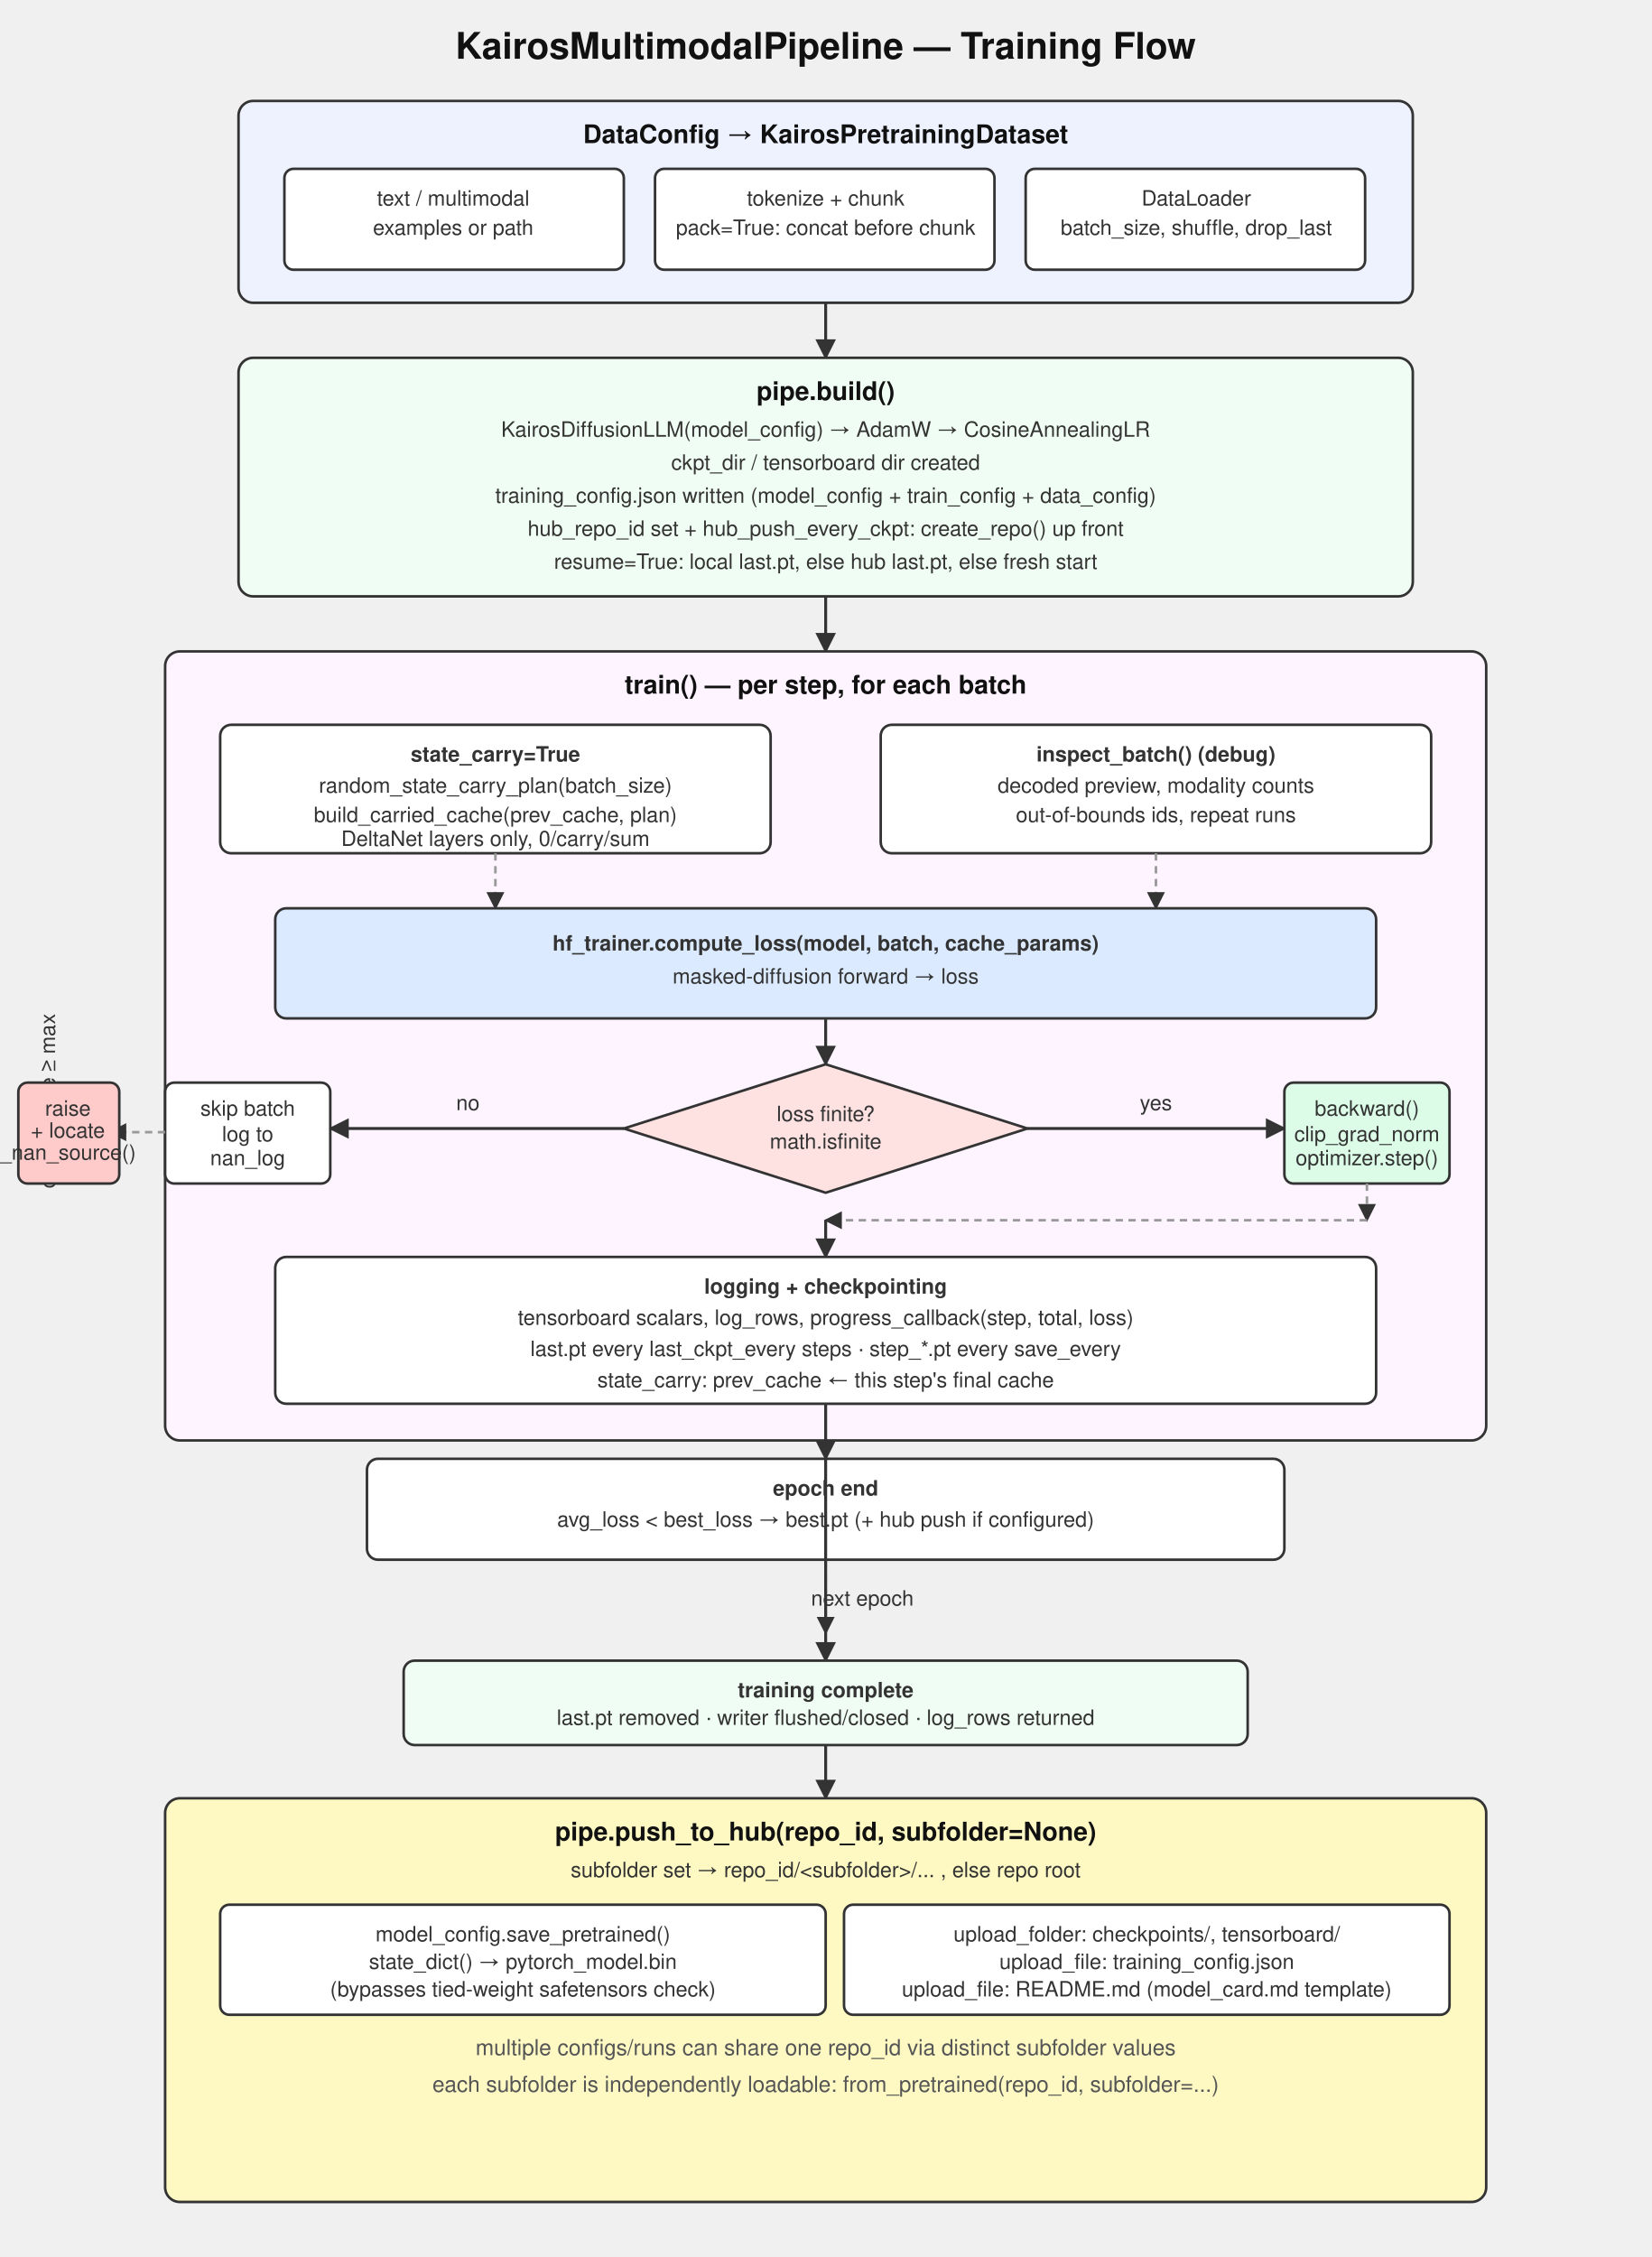
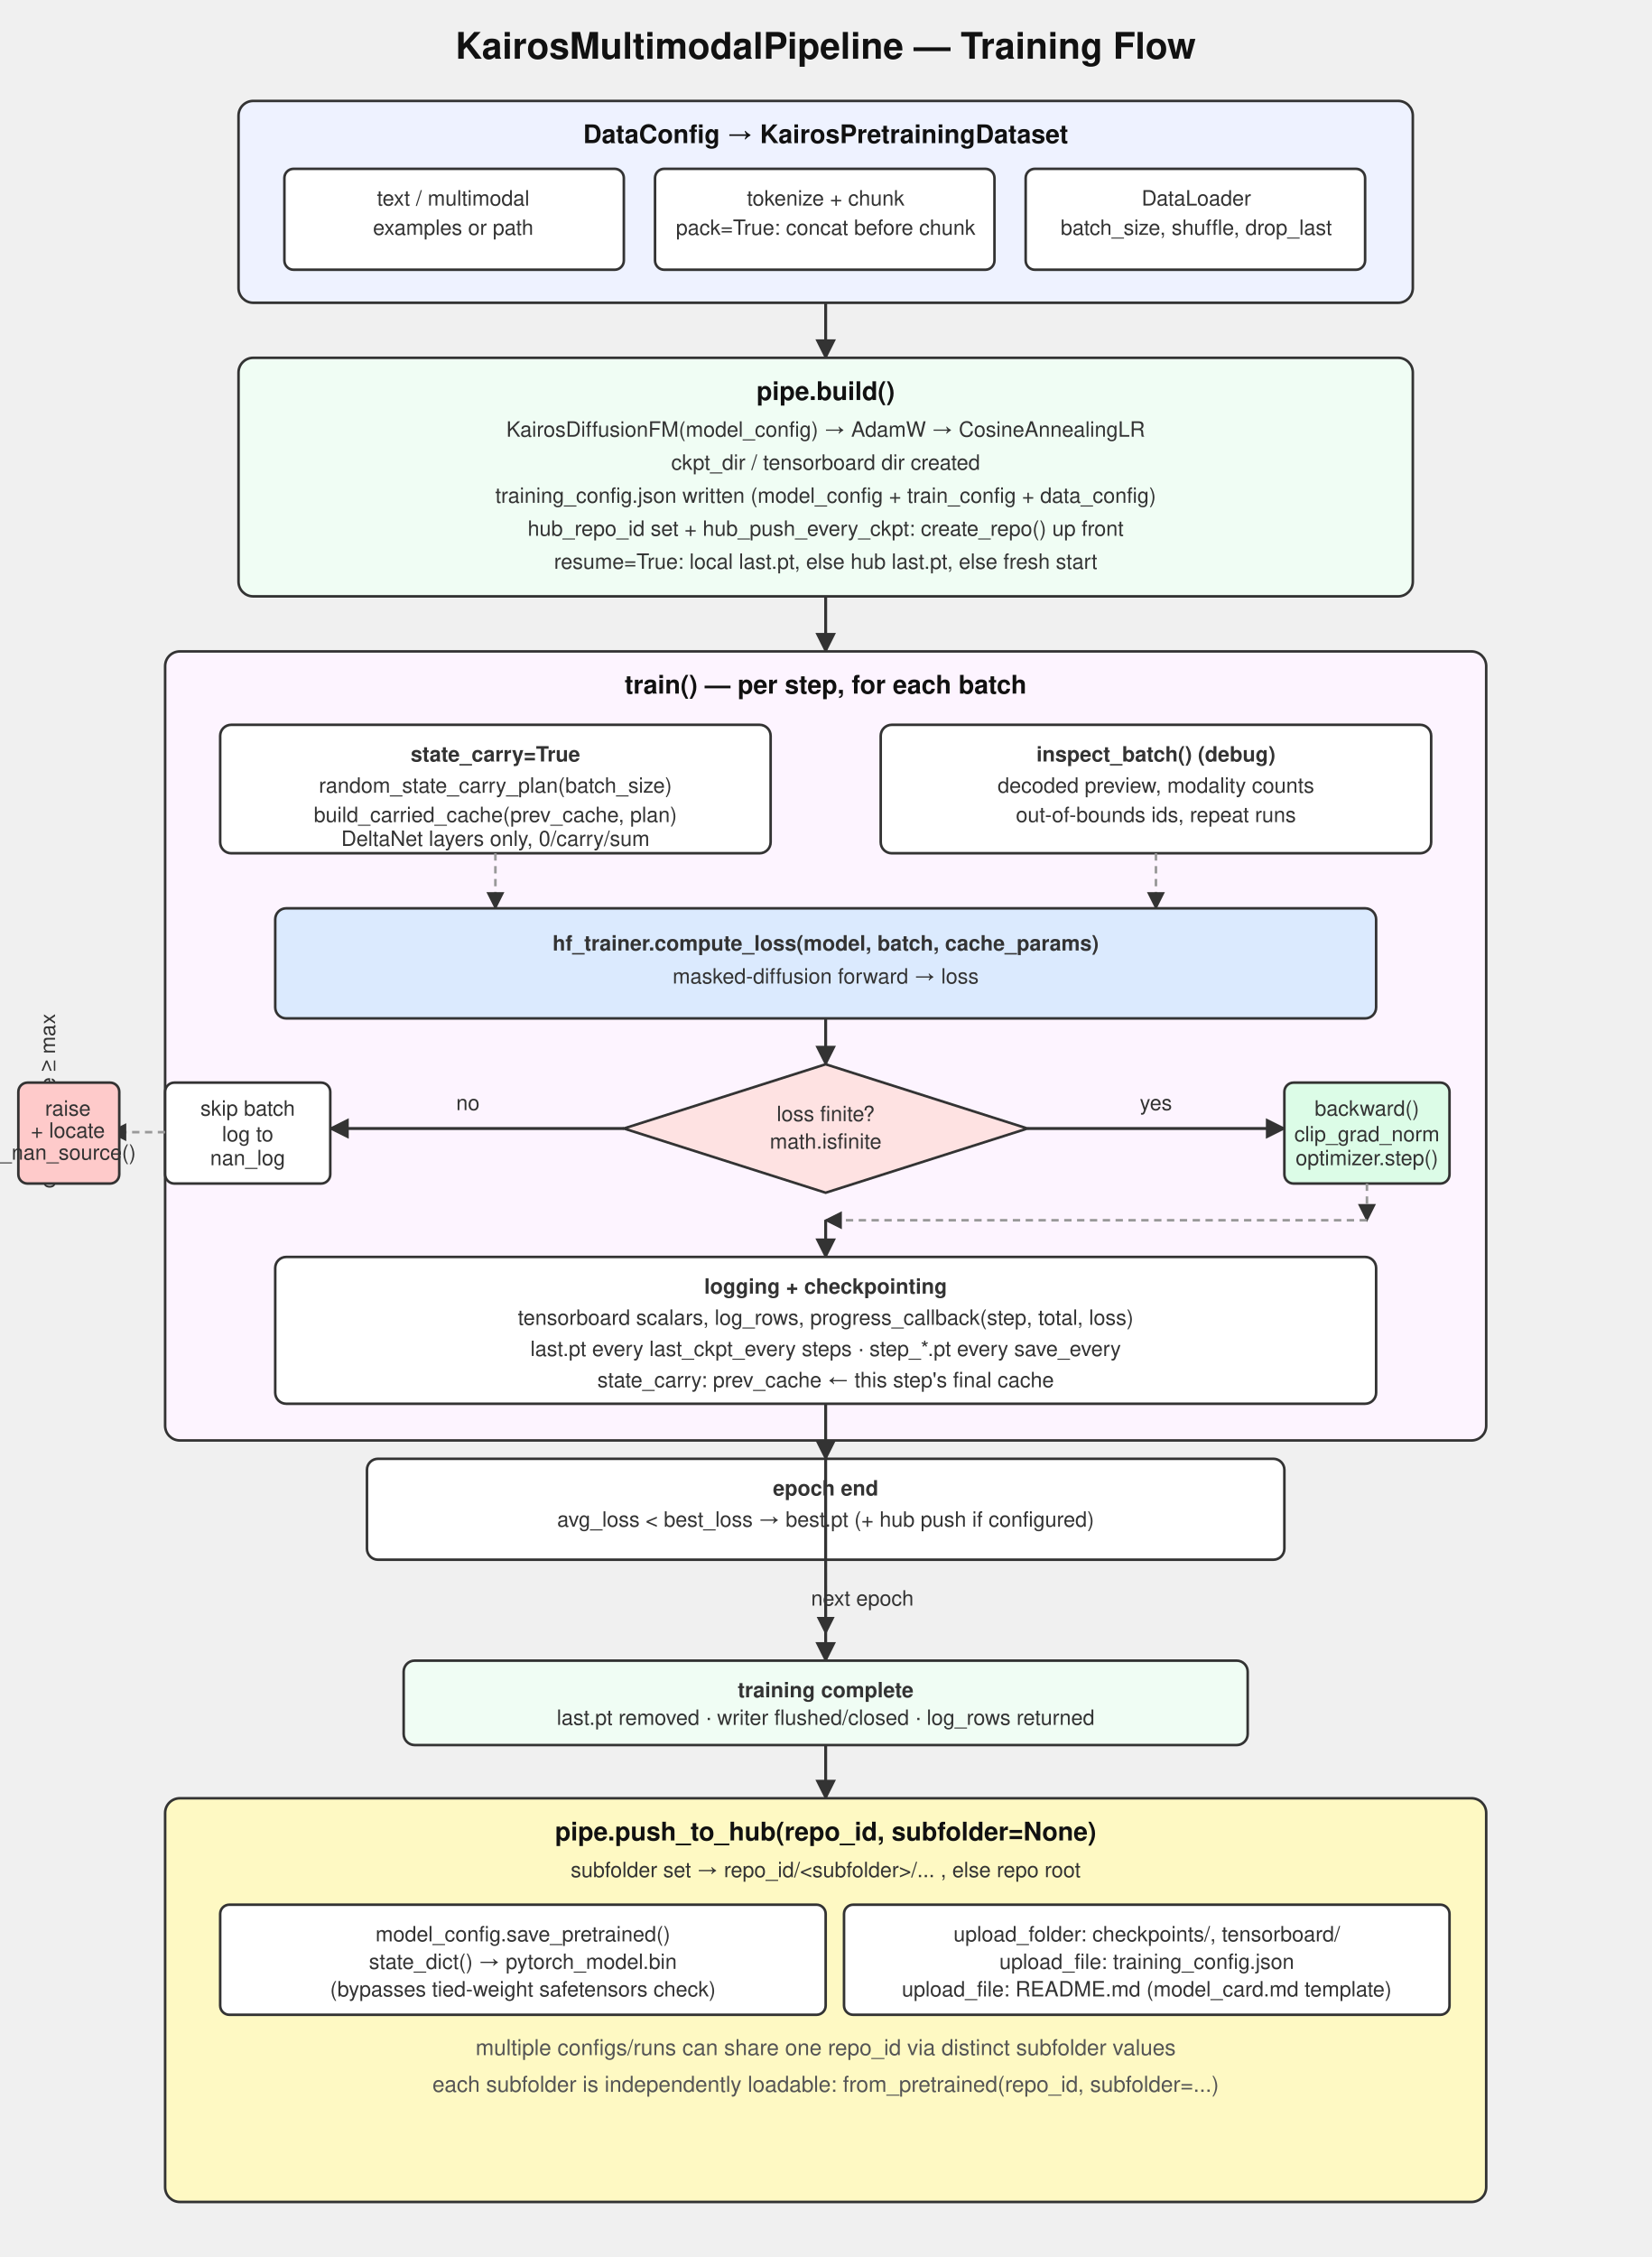
<svg xmlns="http://www.w3.org/2000/svg" viewBox="0 0 900 1230" font-family="Helvetica,Arial,sans-serif">
  <defs>
    <marker id="arrow2" viewBox="0 0 10 10" refX="9" refY="5" markerWidth="7" markerHeight="7" orient="auto-start-reverse">
      <path d="M0,0 L10,5 L0,10 z" fill="#333" />
    </marker>
  </defs>
  <style>
    .box { stroke:#333; stroke-width:1.4; }
    .lbl { font-size:14px; fill:#111; text-anchor:middle; }
    .lbl-sm { font-size:11.5px; fill:#333; text-anchor:middle; }
    .title { font-size:20px; font-weight:bold; text-anchor:middle; fill:#111; }
    .sub { font-size:12px; fill:#555; text-anchor:middle; }
    .arr { stroke:#333; stroke-width:1.6; fill:none; marker-end:url(#arrow2); }
    .arrd { stroke:#999; stroke-width:1.4; stroke-dasharray:4 3; fill:none; marker-end:url(#arrow2); }
  </style>
  <text x="450" y="32" class="title">KairosMultimodalPipeline — Training Flow</text>
  <rect x="130" y="55" width="640" height="110" rx="8" class="box" fill="#eef2ff" />
  <text x="450" y="78" class="lbl" font-weight="bold">DataConfig → KairosPretrainingDataset</text>
  <rect x="155" y="92" width="185" height="55" rx="5" class="box" fill="#fff" />
  <text x="247" y="112" class="lbl-sm">text / multimodal</text>
  <text x="247" y="128" class="lbl-sm">examples or path</text>
  <rect x="357" y="92" width="185" height="55" rx="5" class="box" fill="#fff" />
  <text x="450" y="112" class="lbl-sm">tokenize + chunk</text>
  <text x="450" y="128" class="lbl-sm">pack=True: concat before chunk</text>
  <rect x="559" y="92" width="185" height="55" rx="5" class="box" fill="#fff" />
  <text x="652" y="112" class="lbl-sm">DataLoader</text>
  <text x="652" y="128" class="lbl-sm">batch_size, shuffle, drop_last</text>
  <line x1="450" y1="165" x2="450" y2="195" class="arr" />
  <rect x="130" y="195" width="640" height="130" rx="8" class="box" fill="#f0fdf4" />
  <text x="450" y="218" class="lbl" font-weight="bold">pipe.build()</text>
-   <text x="450" y="238" class="lbl-sm">KairosDiffusionLLM(model_config) → AdamW → CosineAnnealingLR</text>
+   <text x="450" y="238" class="lbl-sm">KairosDiffusionFM(model_config) → AdamW → CosineAnnealingLR</text>
  <text x="450" y="256" class="lbl-sm">ckpt_dir / tensorboard dir created</text>
  <text x="450" y="274" class="lbl-sm">training_config.json written (model_config + train_config + data_config)</text>
  <text x="450" y="292" class="lbl-sm">hub_repo_id set + hub_push_every_ckpt: create_repo() up front</text>
  <text x="450" y="310" class="lbl-sm">resume=True: local last.pt, else hub last.pt, else fresh start</text>
  <line x1="450" y1="325" x2="450" y2="355" class="arr" />
  <rect x="90" y="355" width="720" height="430" rx="8" class="box" fill="#fdf4ff" />
  <text x="450" y="378" class="lbl" font-weight="bold">train() — per step, for each batch</text>
  <rect x="120" y="395" width="300" height="70" rx="6" class="box" fill="#fff" />
  <text x="270" y="415" class="lbl-sm" font-weight="bold">state_carry=True</text>
  <text x="270" y="432" class="lbl-sm">random_state_carry_plan(batch_size)</text>
  <text x="270" y="448" class="lbl-sm">build_carried_cache(prev_cache, plan)</text>
  <text x="270" y="461" class="lbl-sm">DeltaNet layers only, 0/carry/sum</text>
  <rect x="480" y="395" width="300" height="70" rx="6" class="box" fill="#fff" />
  <text x="630" y="415" class="lbl-sm" font-weight="bold">inspect_batch() (debug)</text>
  <text x="630" y="432" class="lbl-sm">decoded preview, modality counts</text>
  <text x="630" y="448" class="lbl-sm">out-of-bounds ids, repeat runs</text>
  <line x1="270" y1="465" x2="270" y2="495" class="arrd" />
  <line x1="630" y1="465" x2="630" y2="495" class="arrd" />
  <rect x="150" y="495" width="600" height="60" rx="6" class="box" fill="#dbeafe" />
  <text x="450" y="518" class="lbl-sm" font-weight="bold">hf_trainer.compute_loss(model, batch, cache_params)</text>
  <text x="450" y="536" class="lbl-sm">masked-diffusion forward → loss</text>
  <line x1="450" y1="555" x2="450" y2="580" class="arr" />
  <polygon points="450,580 560,615 450,650 340,615" class="box" fill="#fee2e2" />
  <text x="450" y="611" class="lbl-sm">loss finite?</text>
  <text x="450" y="626" class="lbl-sm">math.isfinite</text>
  <line x1="340" y1="615" x2="180" y2="615" class="arr" />
  <text x="255" y="605" class="lbl-sm">no</text>
  <rect x="90" y="590" width="90" height="55" rx="5" class="box" fill="#fff" />
  <text x="135" y="608" class="lbl-sm">skip batch</text>
  <text x="135" y="622" class="lbl-sm">log to</text>
  <text x="135" y="635" class="lbl-sm">nan_log</text>
  <line x1="90" y1="617" x2="60" y2="617" class="arrd" />
  <text x="30" y="600" class="lbl-sm" transform="rotate(-90 30 600)">consecutive ≥ max</text>
  <rect x="10" y="590" width="55" height="55" rx="5" class="box" fill="#fecaca" />
  <text x="37" y="608" class="lbl-sm">raise</text>
  <text x="37" y="620" class="lbl-sm">+ locate</text>
  <text x="37" y="632" class="lbl-sm">_nan_source()</text>
  <line x1="560" y1="615" x2="700" y2="615" class="arr" />
  <text x="630" y="605" class="lbl-sm">yes</text>
  <rect x="700" y="590" width="90" height="55" rx="5" class="box" fill="#dcfce7" />
  <text x="745" y="608" class="lbl-sm">backward()</text>
  <text x="745" y="622" class="lbl-sm">clip_grad_norm</text>
  <text x="745" y="635" class="lbl-sm">optimizer.step()</text>
  <line x1="745" y1="645" x2="745" y2="665" class="arrd" />
  <line x1="745" y1="665" x2="450" y2="665" class="arrd" />
  <line x1="450" y1="665" x2="450" y2="685" class="arr" />
  <rect x="150" y="685" width="600" height="80" rx="6" class="box" fill="#fff" />
  <text x="450" y="705" class="lbl-sm" font-weight="bold">logging + checkpointing</text>
  <text x="450" y="722" class="lbl-sm">tensorboard scalars, log_rows, progress_callback(step, total, loss)</text>
  <text x="450" y="739" class="lbl-sm">last.pt every last_ckpt_every steps · step_*.pt every save_every</text>
  <text x="450" y="756" class="lbl-sm">state_carry: prev_cache ← this step's final cache</text>
  <line x1="450" y1="765" x2="450" y2="795" class="arr" />
  <rect x="200" y="795" width="500" height="55" rx="6" class="box" fill="#fff" />
  <text x="450" y="815" class="lbl-sm" font-weight="bold">epoch end</text>
  <text x="450" y="832" class="lbl-sm">avg_loss &lt; best_loss → best.pt (+ hub push if configured)</text>
  <line x1="450" y1="850" x2="450" y2="890" class="arrd" />
  <text x="470" y="875" class="lbl-sm">next epoch</text>
  <line x1="450" y1="785" x2="450" y2="905" class="arr" transform="translate(0,0)" />
  <rect x="220" y="905" width="460" height="46" rx="6" class="box" fill="#f0fdf4" />
  <text x="450" y="925" class="lbl-sm" font-weight="bold">training complete</text>
  <text x="450" y="940" class="lbl-sm">last.pt removed · writer flushed/closed · log_rows returned</text>
  <line x1="450" y1="951" x2="450" y2="980" class="arr" />
  <rect x="90" y="980" width="720" height="220" rx="8" class="box" fill="#fef9c3" />
  <text x="450" y="1003" class="lbl" font-weight="bold">pipe.push_to_hub(repo_id, subfolder=None)</text>
  <text x="450" y="1023" class="lbl-sm">subfolder set → repo_id/&lt;subfolder&gt;/... , else repo root</text>
  <rect x="120" y="1038" width="330" height="60" rx="5" class="box" fill="#fff" />
  <text x="285" y="1058" class="lbl-sm">model_config.save_pretrained()</text>
  <text x="285" y="1073" class="lbl-sm">state_dict() → pytorch_model.bin</text>
  <text x="285" y="1088" class="lbl-sm">(bypasses tied-weight safetensors check)</text>
  <rect x="460" y="1038" width="330" height="60" rx="5" class="box" fill="#fff" />
  <text x="625" y="1058" class="lbl-sm">upload_folder: checkpoints/, tensorboard/</text>
  <text x="625" y="1073" class="lbl-sm">upload_file: training_config.json</text>
  <text x="625" y="1088" class="lbl-sm">upload_file: README.md (model_card.md template)</text>
  <text x="450" y="1120" class="sub">multiple configs/runs can share one repo_id via distinct subfolder values</text>
  <text x="450" y="1140" class="sub">each subfolder is independently loadable: from_pretrained(repo_id, subfolder=...)</text>
</svg>
